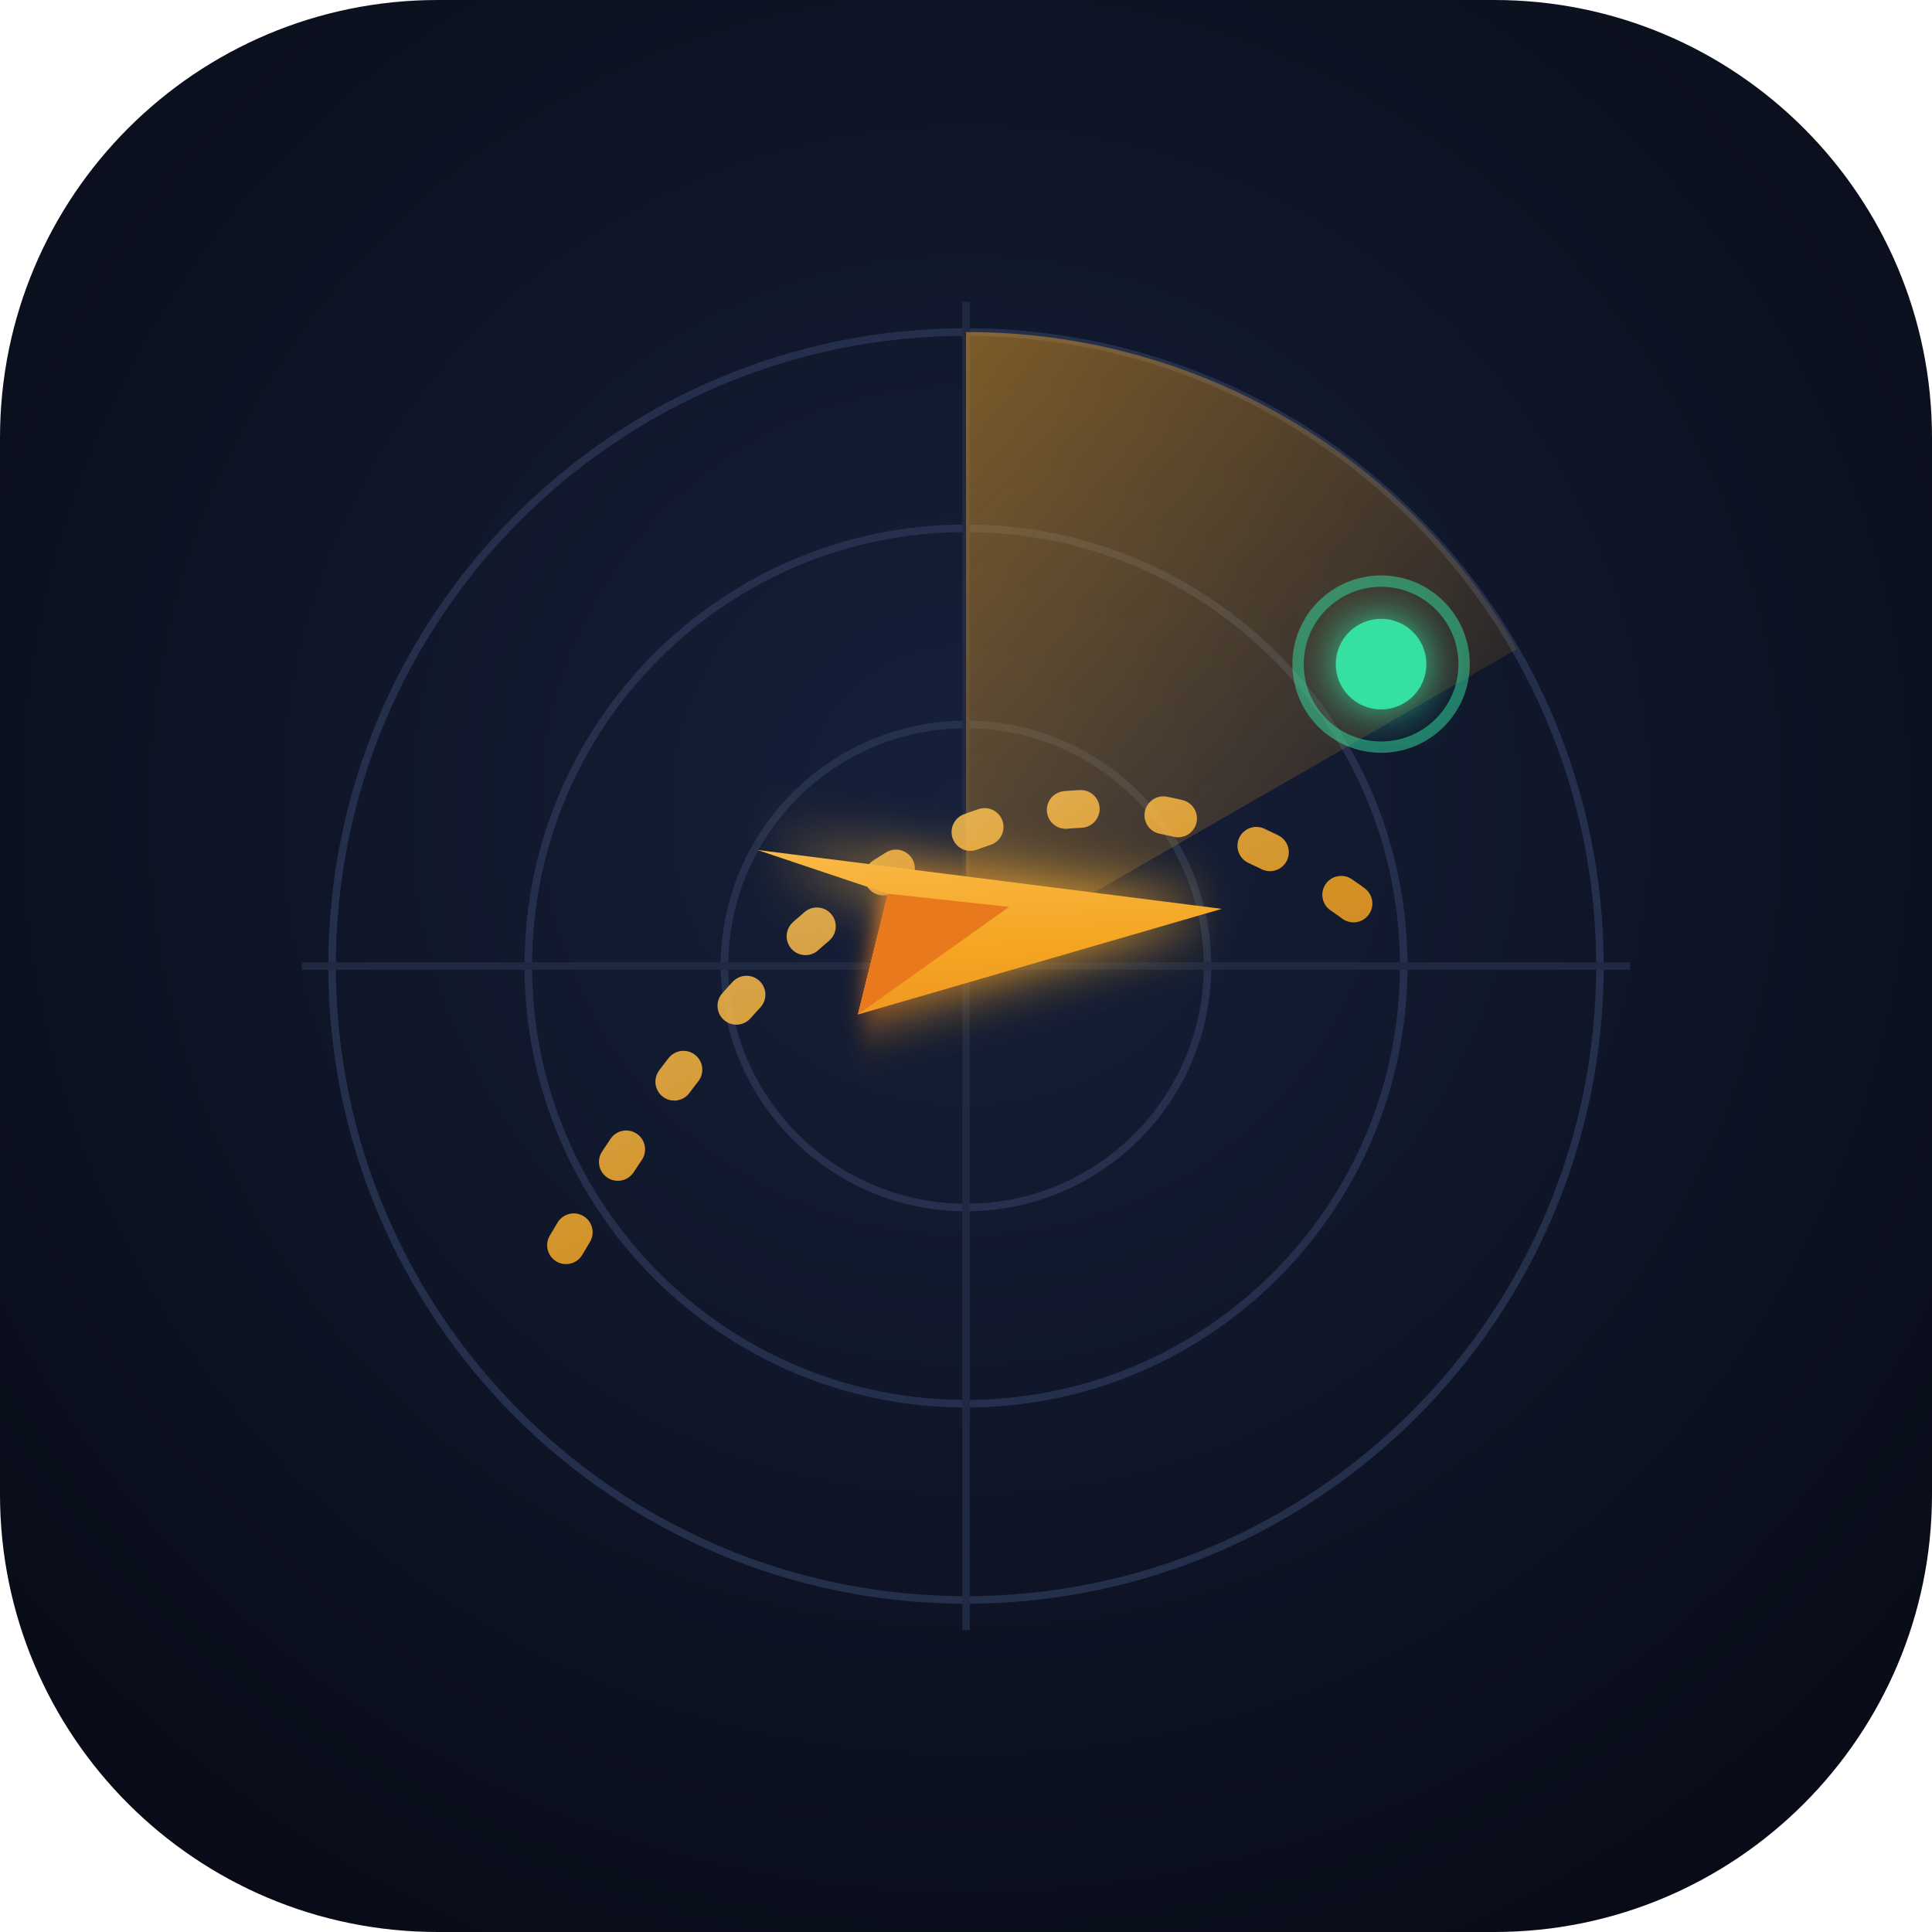
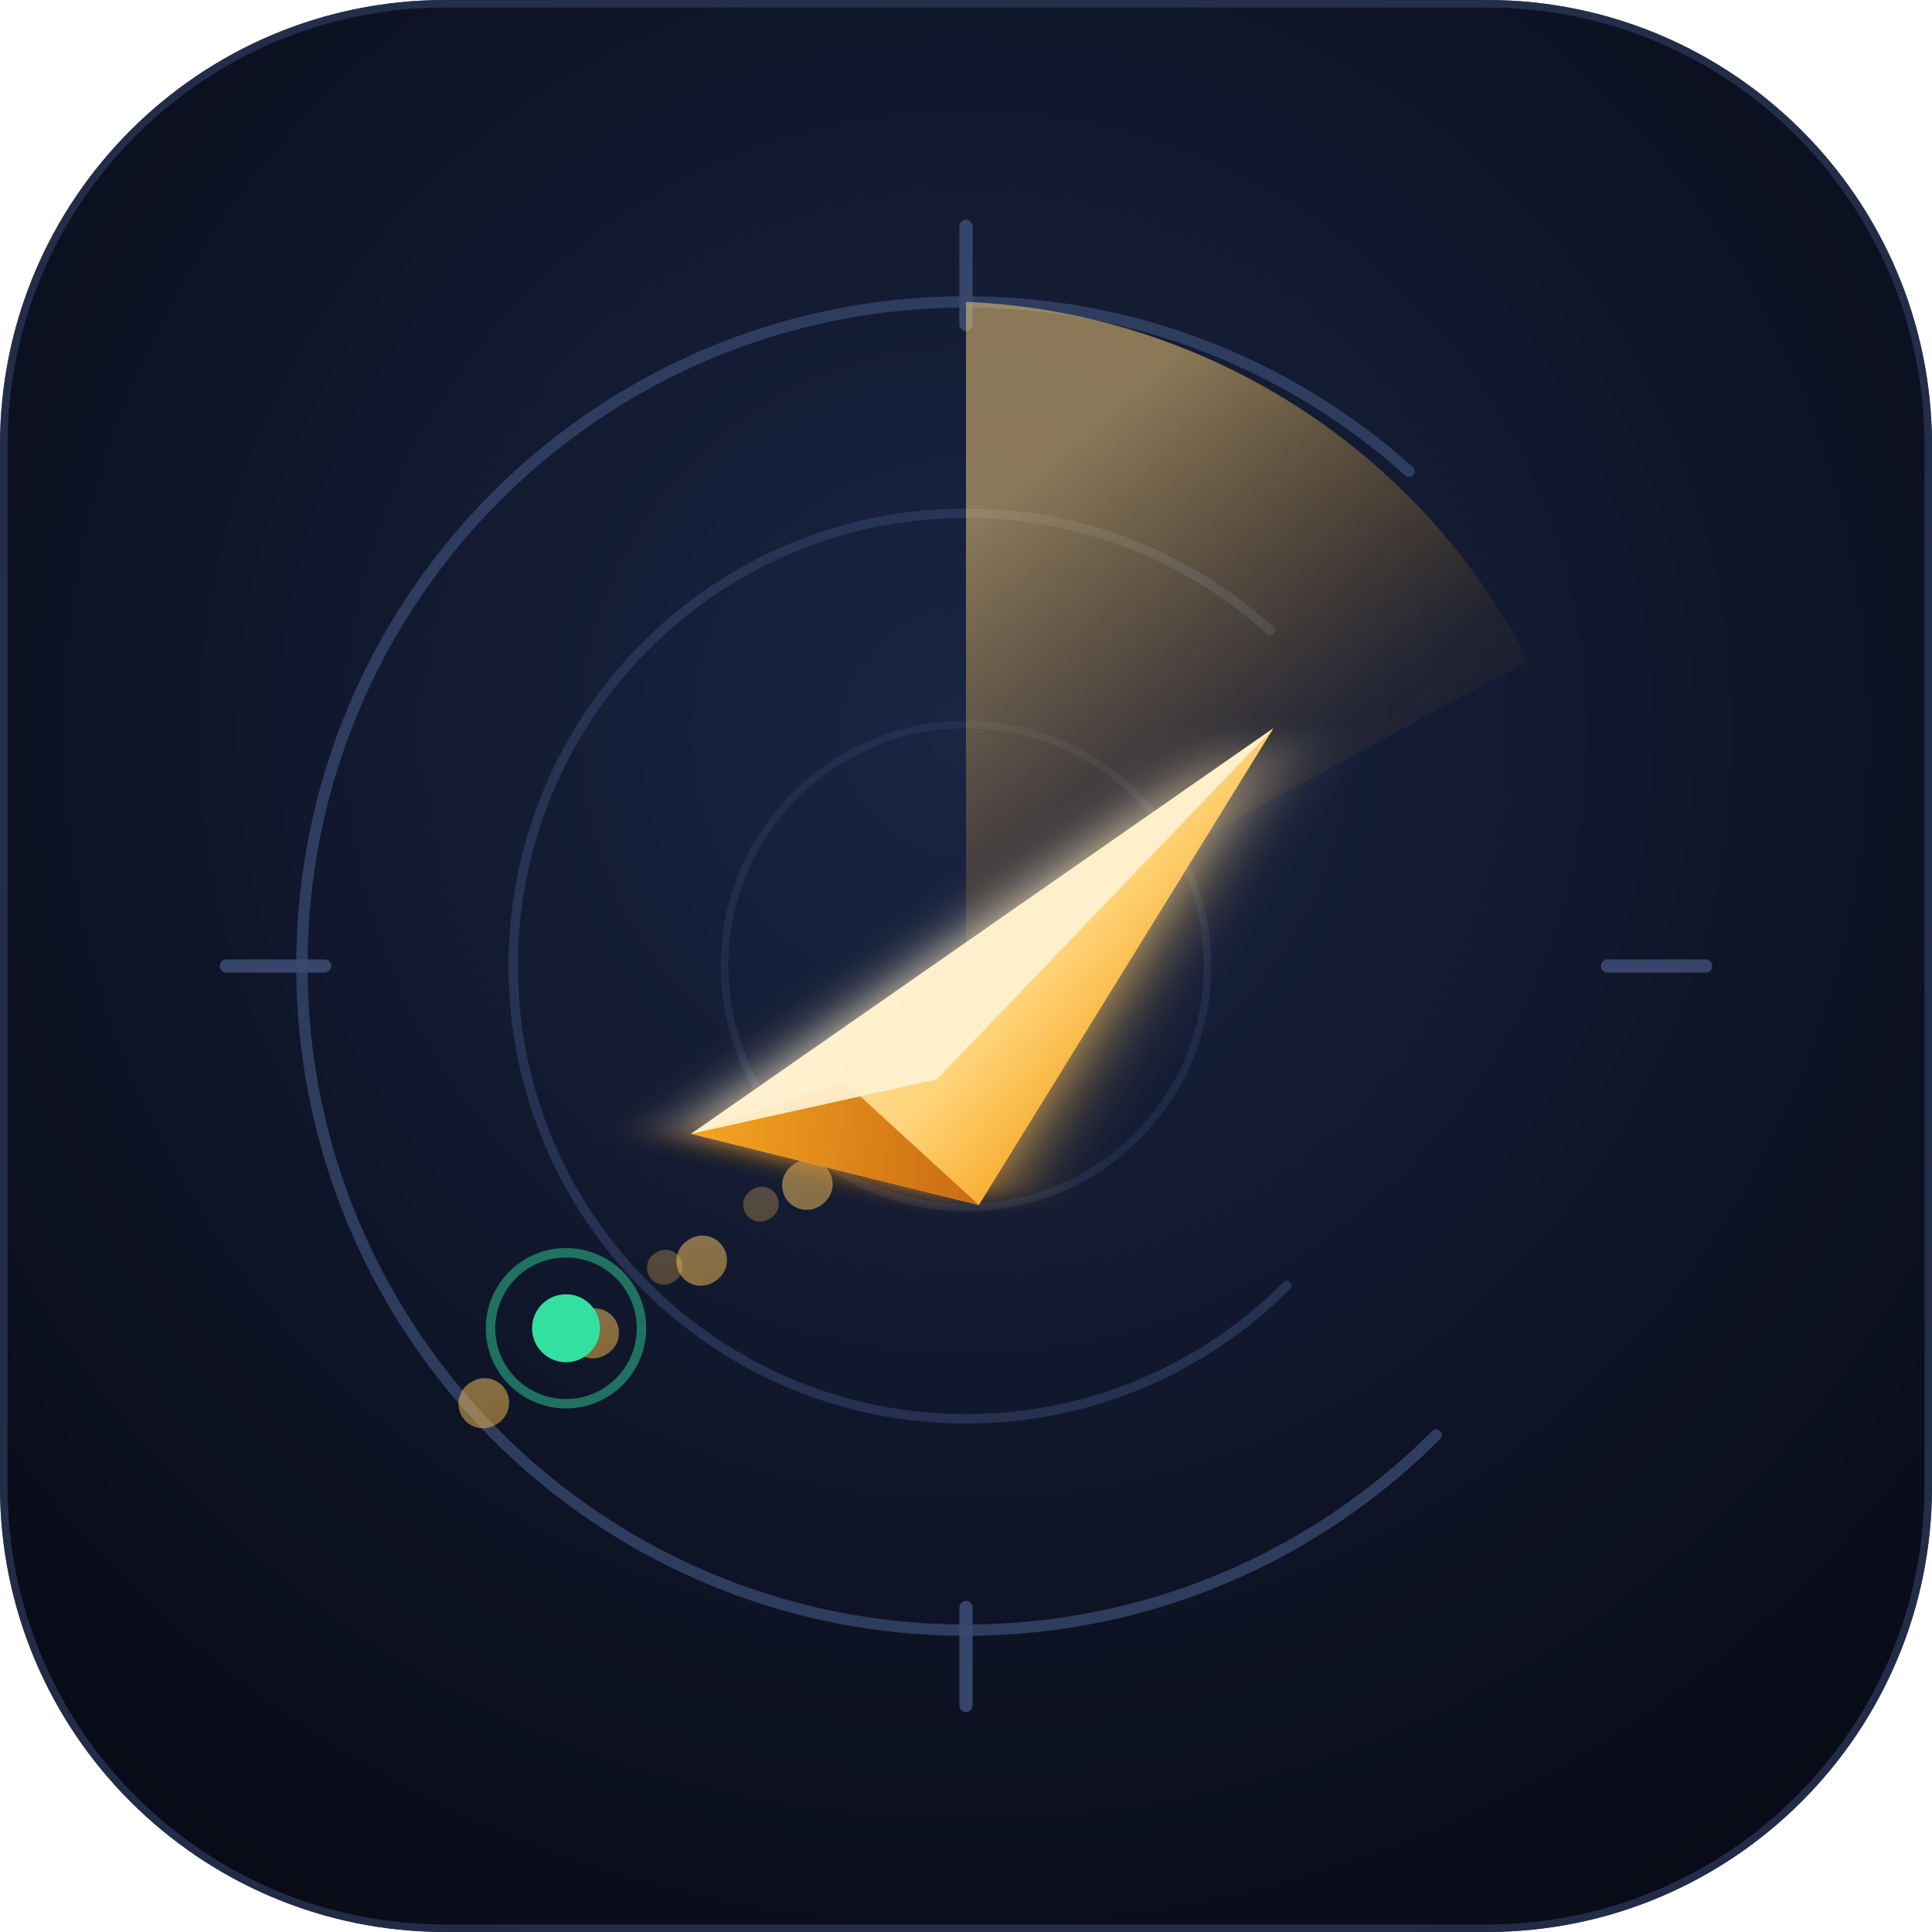
<svg xmlns="http://www.w3.org/2000/svg" width="512" height="512" viewBox="0 0 512 512" fill="none" role="img" aria-label="NachoVuela">
  <defs>
-     <radialGradient id="bg" cx="50%" cy="42%" r="70%">
-       <stop offset="0%" stop-color="#16203a" />
-       <stop offset="100%" stop-color="#080b16" />
+     <radialGradient id="nvFondo" cx="50%" cy="38%" r="78%">
+       <stop offset="0%" stop-color="#1a2544" />
+       <stop offset="62%" stop-color="#0d1223" />
+       <stop offset="100%" stop-color="#070a13" />
    </radialGradient>
-     <linearGradient id="amber" x1="0" y1="0" x2="1" y2="1">
-       <stop offset="0%" stop-color="#ffd479" />
-       <stop offset="55%" stop-color="#f5a623" />
-       <stop offset="100%" stop-color="#e8791f" />
+     <linearGradient id="nvAmbar" x1="0.1" y1="0" x2="0.9" y2="1">
+       <stop offset="0%" stop-color="#ffe3a6" />
+       <stop offset="40%" stop-color="#ffd479" />
+       <stop offset="78%" stop-color="#f5a623" />
+       <stop offset="100%" stop-color="#e07a15" />
    </linearGradient>
-     <linearGradient id="sweep" x1="0" y1="0" x2="1" y2="1">
-       <stop offset="0%" stop-color="#f5a623" stop-opacity="0.85" />
+     <linearGradient id="nvAla" x1="0" y1="0" x2="1" y2="1">
+       <stop offset="0%" stop-color="#f5a623" />
+       <stop offset="100%" stop-color="#c96a12" />
+     </linearGradient>
+     <linearGradient id="nvBarrido" x1="0.5" y1="0" x2="1" y2="0.75">
+       <stop offset="0%" stop-color="#ffd479" stop-opacity="0.5" />
+       <stop offset="70%" stop-color="#f5a623" stop-opacity="0.06" />
      <stop offset="100%" stop-color="#f5a623" stop-opacity="0" />
    </linearGradient>
-     <filter id="glow" x="-40%" y="-40%" width="180%" height="180%">
-       <feGaussianBlur stdDeviation="6" result="b" />
+     <filter id="nvBrillo" x="-50%" y="-50%" width="200%" height="200%">
+       <feGaussianBlur stdDeviation="9" result="b" />
      <feMerge>
        <feMergeNode in="b" />
        <feMergeNode in="SourceGraphic" />
      </feMerge>
    </filter>
  </defs>
-   <rect width="512" height="512" rx="116" fill="url(#bg)" />
-   <g opacity="0.9">
-     <circle cx="256" cy="256" r="168" fill="none" stroke="#26324f" stroke-width="2" />
-     <circle cx="256" cy="256" r="116" fill="none" stroke="#26324f" stroke-width="2" />
-     <circle cx="256" cy="256" r="64" fill="none" stroke="#26324f" stroke-width="2" />
+   <rect width="512" height="512" rx="118" fill="url(#nvFondo)" />
+   <rect x="1" y="1" width="510" height="510" rx="117" fill="none" stroke="#2b3757" stroke-width="2" opacity="0.75" />
+   <g fill="none" stroke="#2e3c5e" stroke-linecap="round">
+     <circle cx="256" cy="256" r="176" stroke-width="3" stroke-dasharray="820 1106" stroke-dashoffset="-138" />
+     <circle cx="256" cy="256" r="120" stroke-width="2.5" opacity="0.72" stroke-dasharray="560 754" stroke-dashoffset="-94" />
+     <circle cx="256" cy="256" r="64" stroke-width="2" opacity="0.45" />
  </g>
-   <line x1="256" y1="80" x2="256" y2="432" stroke="#1f2942" stroke-width="2" />
-   <line x1="80" y1="256" x2="432" y2="256" stroke="#1f2942" stroke-width="2" />
-   <path d="M256 256 L256 88 A168 168 0 0 1 402 172 Z" fill="url(#sweep)" opacity="0.55" />
-   <path d="M150 330 Q256 150 372 250" fill="none" stroke="url(#amber)" stroke-width="10" stroke-linecap="round" stroke-dasharray="4 22" opacity="0.85" />
-   <g filter="url(#glow)" transform="translate(256 232) rotate(28)">
-     <path d="M-52 20 L64 -24 L-8 46 L-16 14 Z" fill="url(#amber)" />
-     <path d="M-8 46 L-16 14 L14 2 Z" fill="#e8791f" />
+   <g stroke="#3a4a70" stroke-width="3.5" stroke-linecap="round" opacity="0.9">
+     <line x1="256" y1="60" x2="256" y2="86" />
+     <line x1="256" y1="426" x2="256" y2="452" />
+     <line x1="60" y1="256" x2="86" y2="256" />
+     <line x1="426" y1="256" x2="452" y2="256" />
  </g>
-   <circle cx="366" cy="176" r="12" fill="#34e0a1" filter="url(#glow)" />
-   <circle cx="366" cy="176" r="22" fill="none" stroke="#34e0a1" stroke-width="3" opacity="0.5" />
+   <path d="M256 256 L256 80 A176 176 0 0 1 405 175 Z" fill="url(#nvBarrido)" />
+   <path d="M128 372 Q196 330 250 286" fill="none" stroke="url(#nvAmbar)" stroke-width="13" stroke-linecap="round" stroke-dasharray="0.5 34" opacity="0.5" />
+   <path d="M150 352 Q210 316 258 278" fill="none" stroke="url(#nvAmbar)" stroke-width="9" stroke-linecap="round" stroke-dasharray="0.5 30" opacity="0.28" />
+   <g filter="url(#nvBrillo)" transform="translate(258 250) rotate(-34) scale(0.94)">
+     <path d="M-96 0 L104 -3 L-40 62 Z" fill="url(#nvAmbar)" />
+     <path d="M-96 0 L-40 62 L-52 12 Z" fill="url(#nvAla)" />
+     <path d="M-96 0 L104 -3 L-30 26 Z" fill="#fff2d2" opacity="0.92" />
+   </g>
+   <circle cx="150" cy="352" r="9" fill="#34e0a1" />
+   <circle cx="150" cy="352" r="20" fill="none" stroke="#34e0a1" stroke-width="2.5" opacity="0.45" />
</svg>
